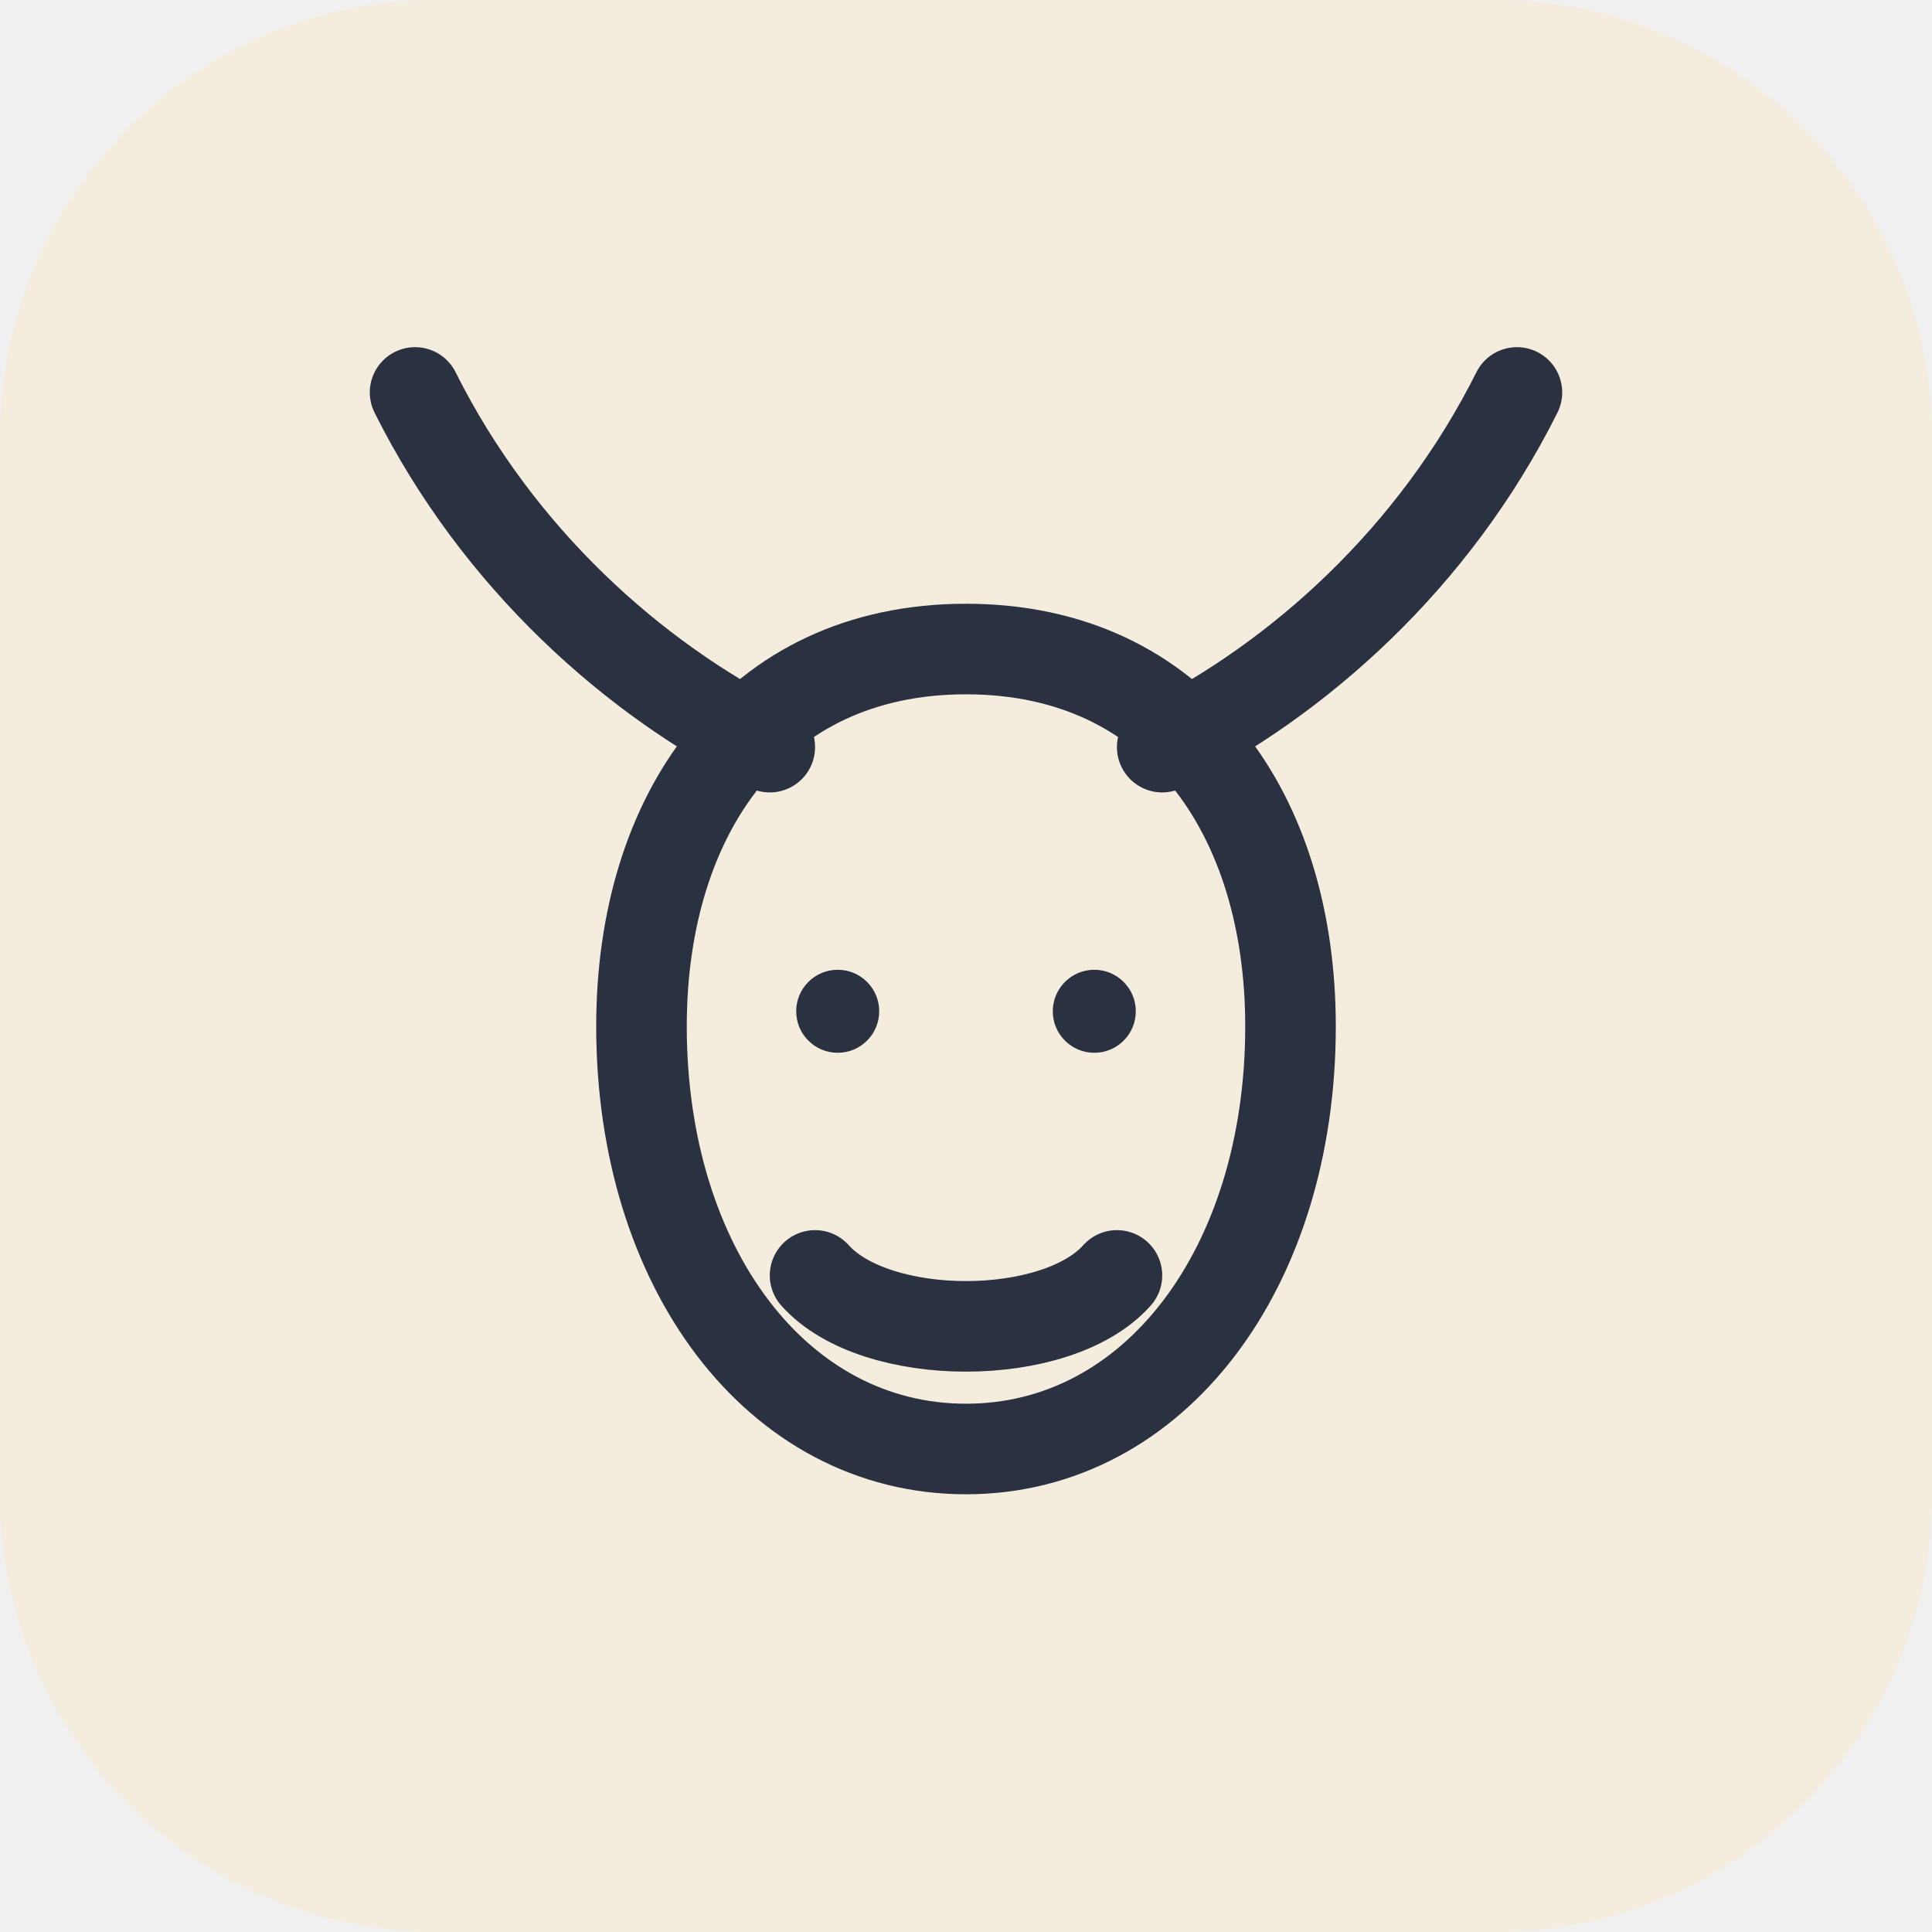
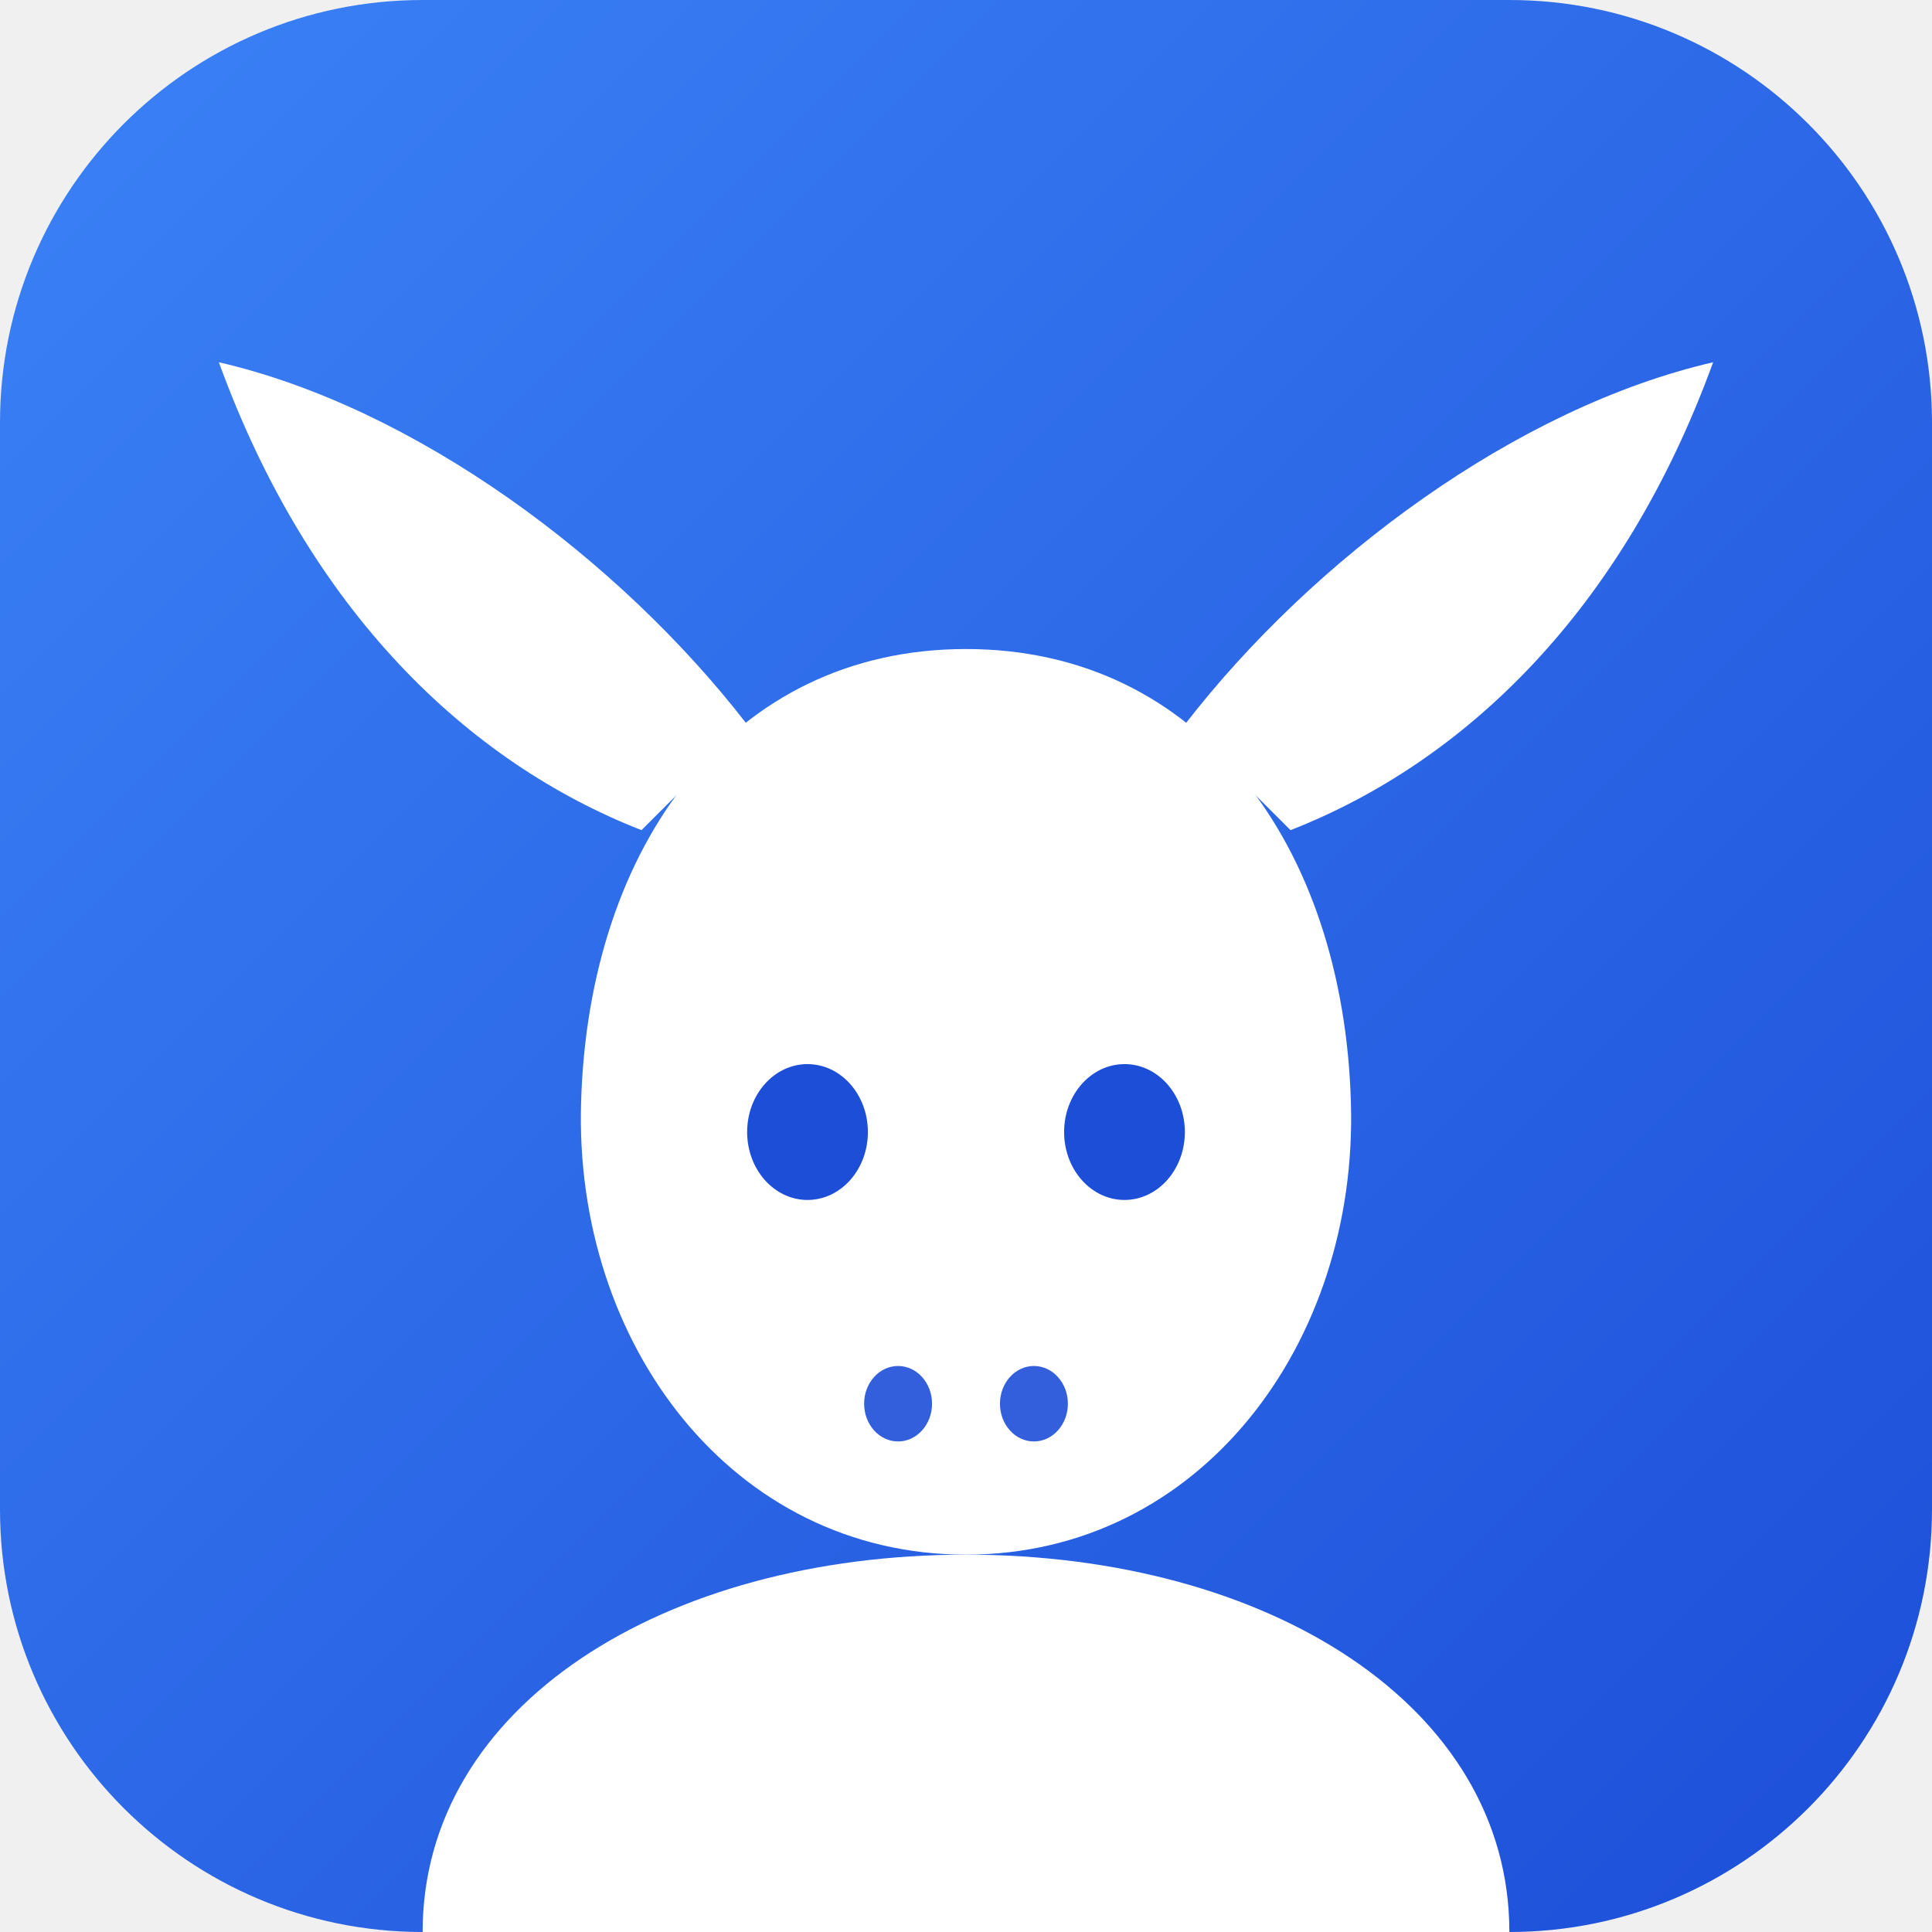
<svg xmlns="http://www.w3.org/2000/svg" viewBox="0 0 512 512" width="512" height="512">
-   <rect width="512" height="512" rx="116" fill="#f4ecdd" />
-   <g fill="none" stroke="#2a3140" stroke-width="24" stroke-linecap="round" stroke-linejoin="round">
-     <path d="M204 198 C168 180 132 148 110 104" />
-     <path d="M308 198 C344 180 380 148 402 104" />
-     <path d="M256 172 C312 172 342 216 342 272 C342 336 306 384 256 384 C206 384 170 336 170 272 C170 216 200 172 256 172 Z" />
-     <path d="M216 338 C232 356 280 356 296 338" />
-   </g>
-   <circle cx="222" cy="268" r="11" fill="#2a3140" />
-   <circle cx="290" cy="268" r="11" fill="#2a3140" />
+   <defs>
+     <linearGradient id="bg" x1="0" y1="0" x2="1" y2="1">
+       <stop offset="0" stop-color="#3b82f6" />
+       <stop offset="1" stop-color="#1d4ed8" />
+     </linearGradient>
+   </defs>
+   <rect width="512" height="512" rx="112" fill="url(#bg)" />
+   <path d="M170 220 C124 202 82 162 58 96 C110 108 164 148 198 192 Z" fill="#ffffff" />
+   <path d="M342 220 C388 202 430 162 454 96 C402 108 348 148 314 192 Z" fill="#ffffff" />
+   <path d="M112 512 C112 452 176 412 256 412 C336 412 400 452 400 512 Z" fill="#ffffff" />
+   <path d="M256 172 C318 172 356 224 358 292 C360 356 318 412 256 412 C194 412 152 356 154 292 C156 224 194 172 256 172 Z" fill="#ffffff" />
+   <ellipse cx="214" cy="300" rx="16" ry="18" fill="#1d4ed8" />
+   <ellipse cx="298" cy="300" rx="16" ry="18" fill="#1d4ed8" />
+   <ellipse cx="238" cy="372" rx="9" ry="10" fill="#1d4ed8" opacity=".9" />
+   <ellipse cx="274" cy="372" rx="9" ry="10" fill="#1d4ed8" opacity=".9" />
</svg>
